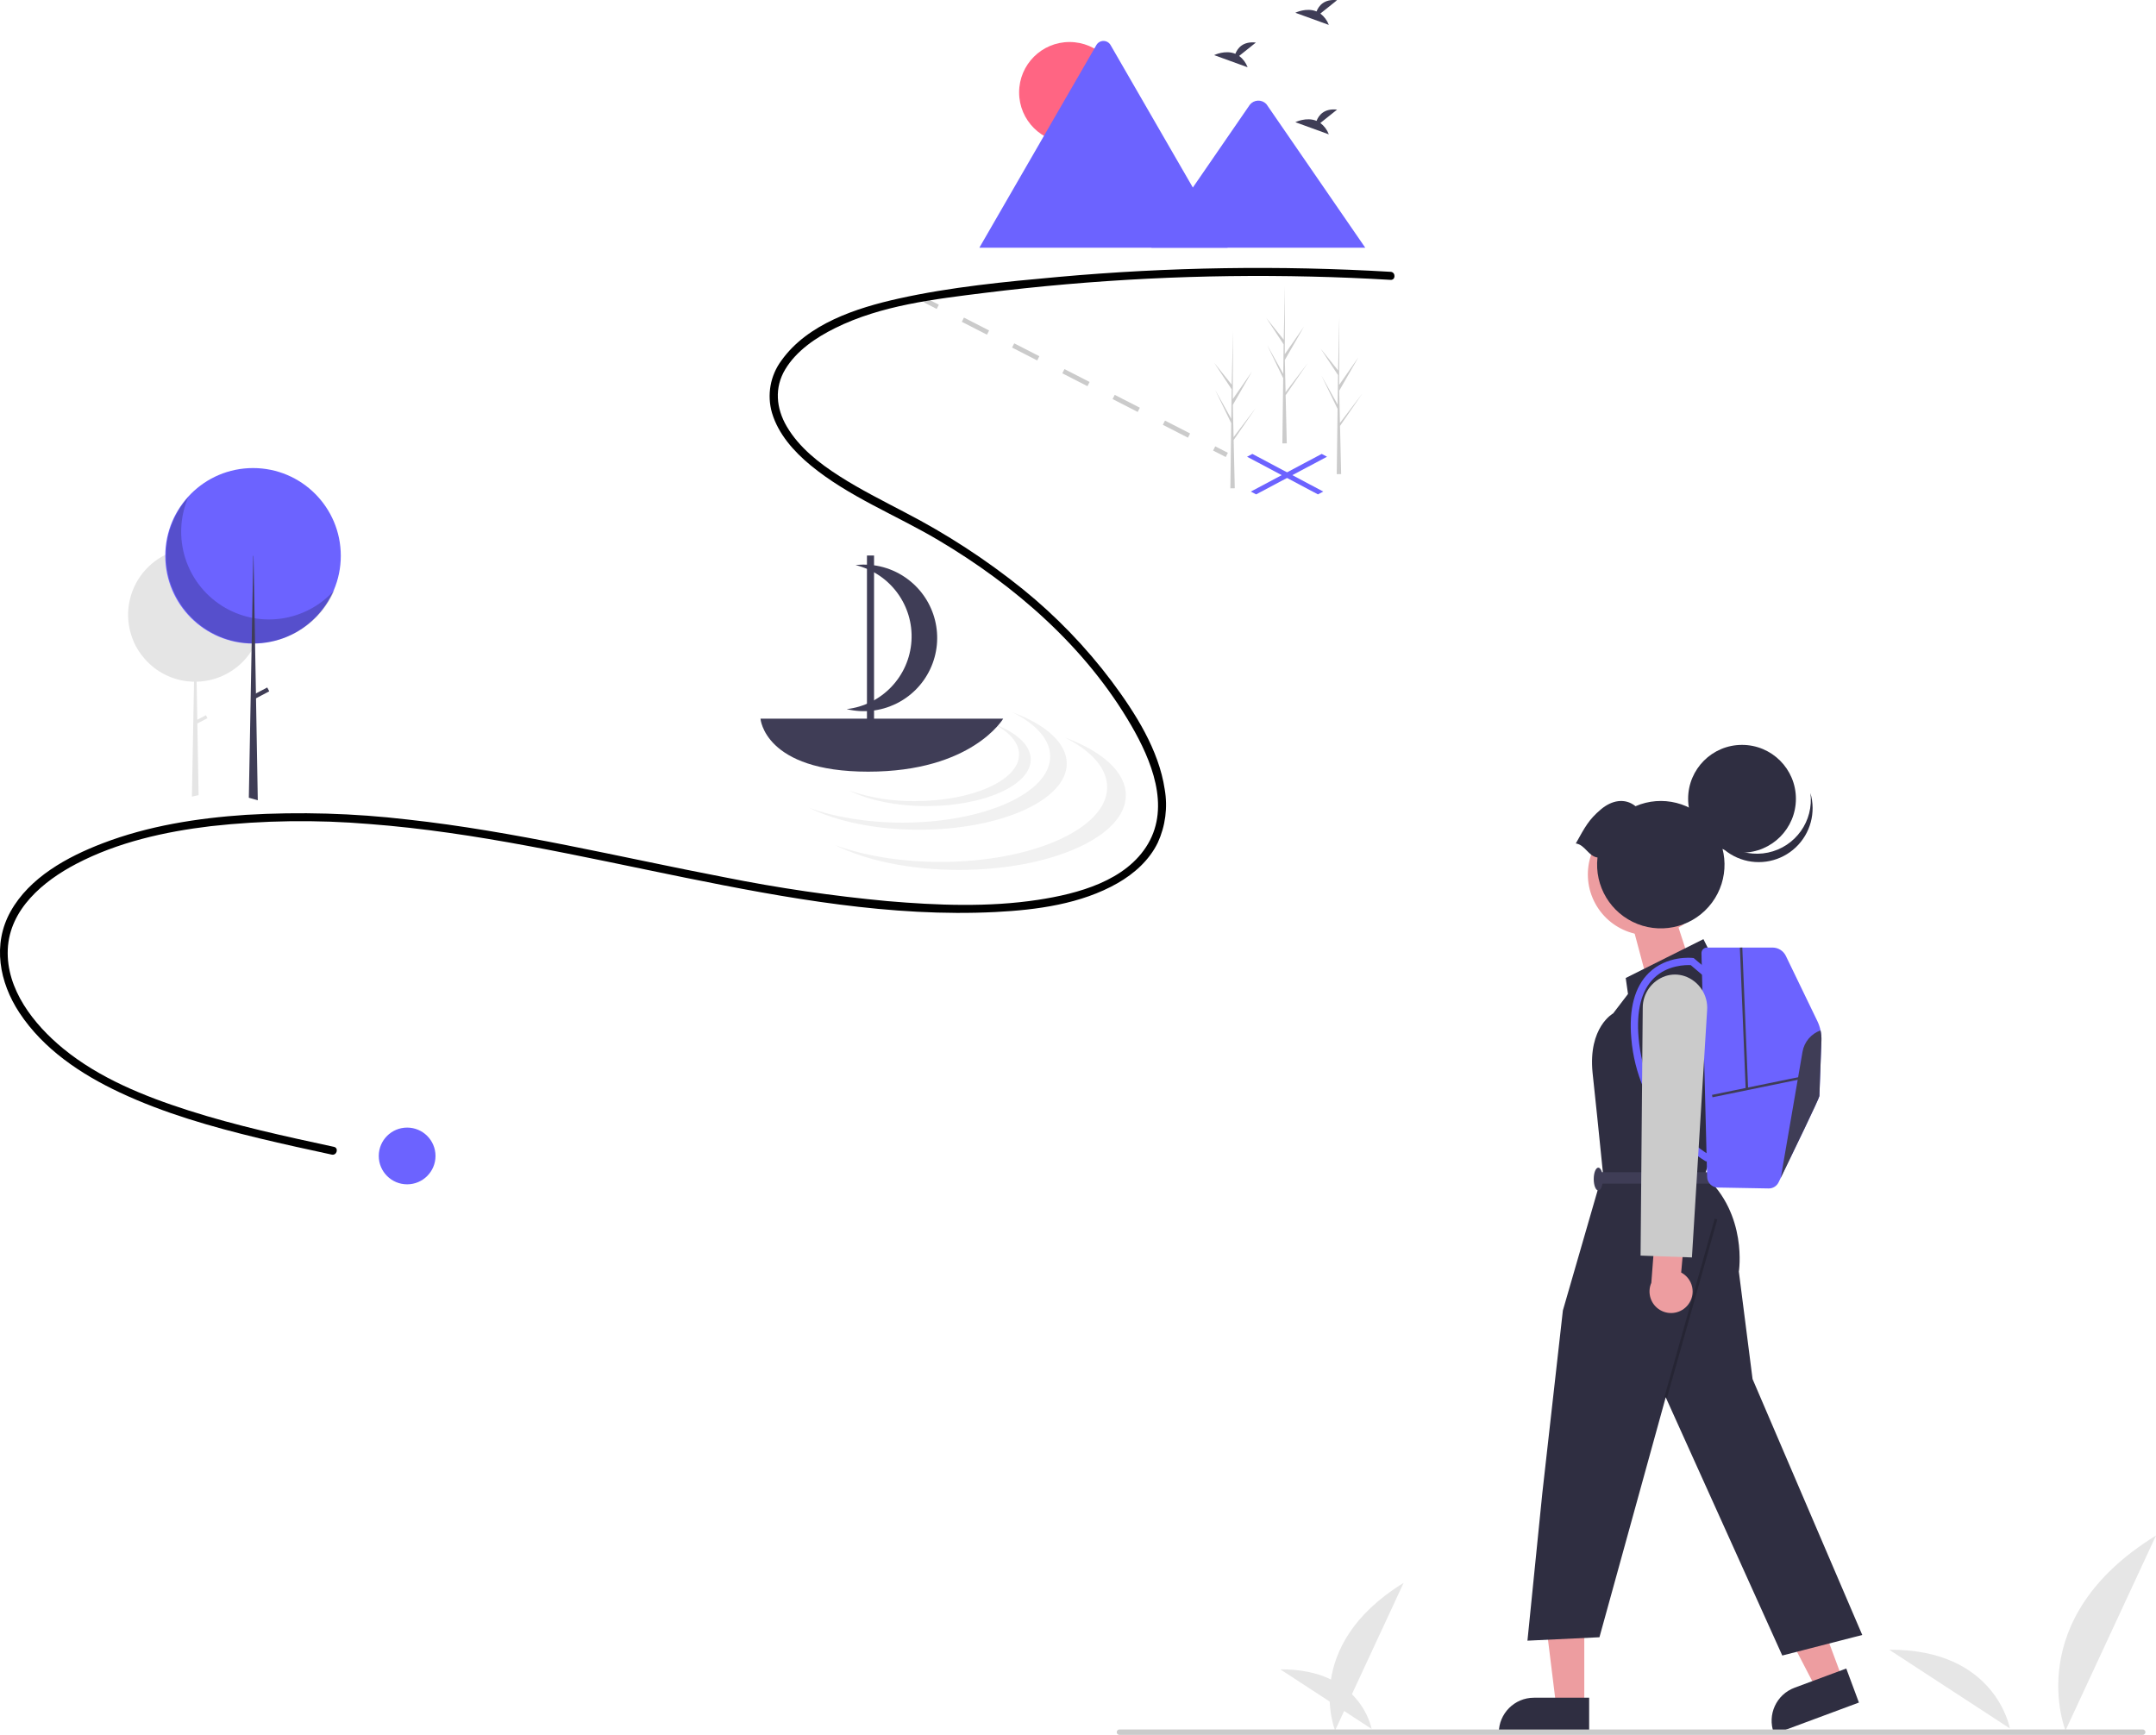
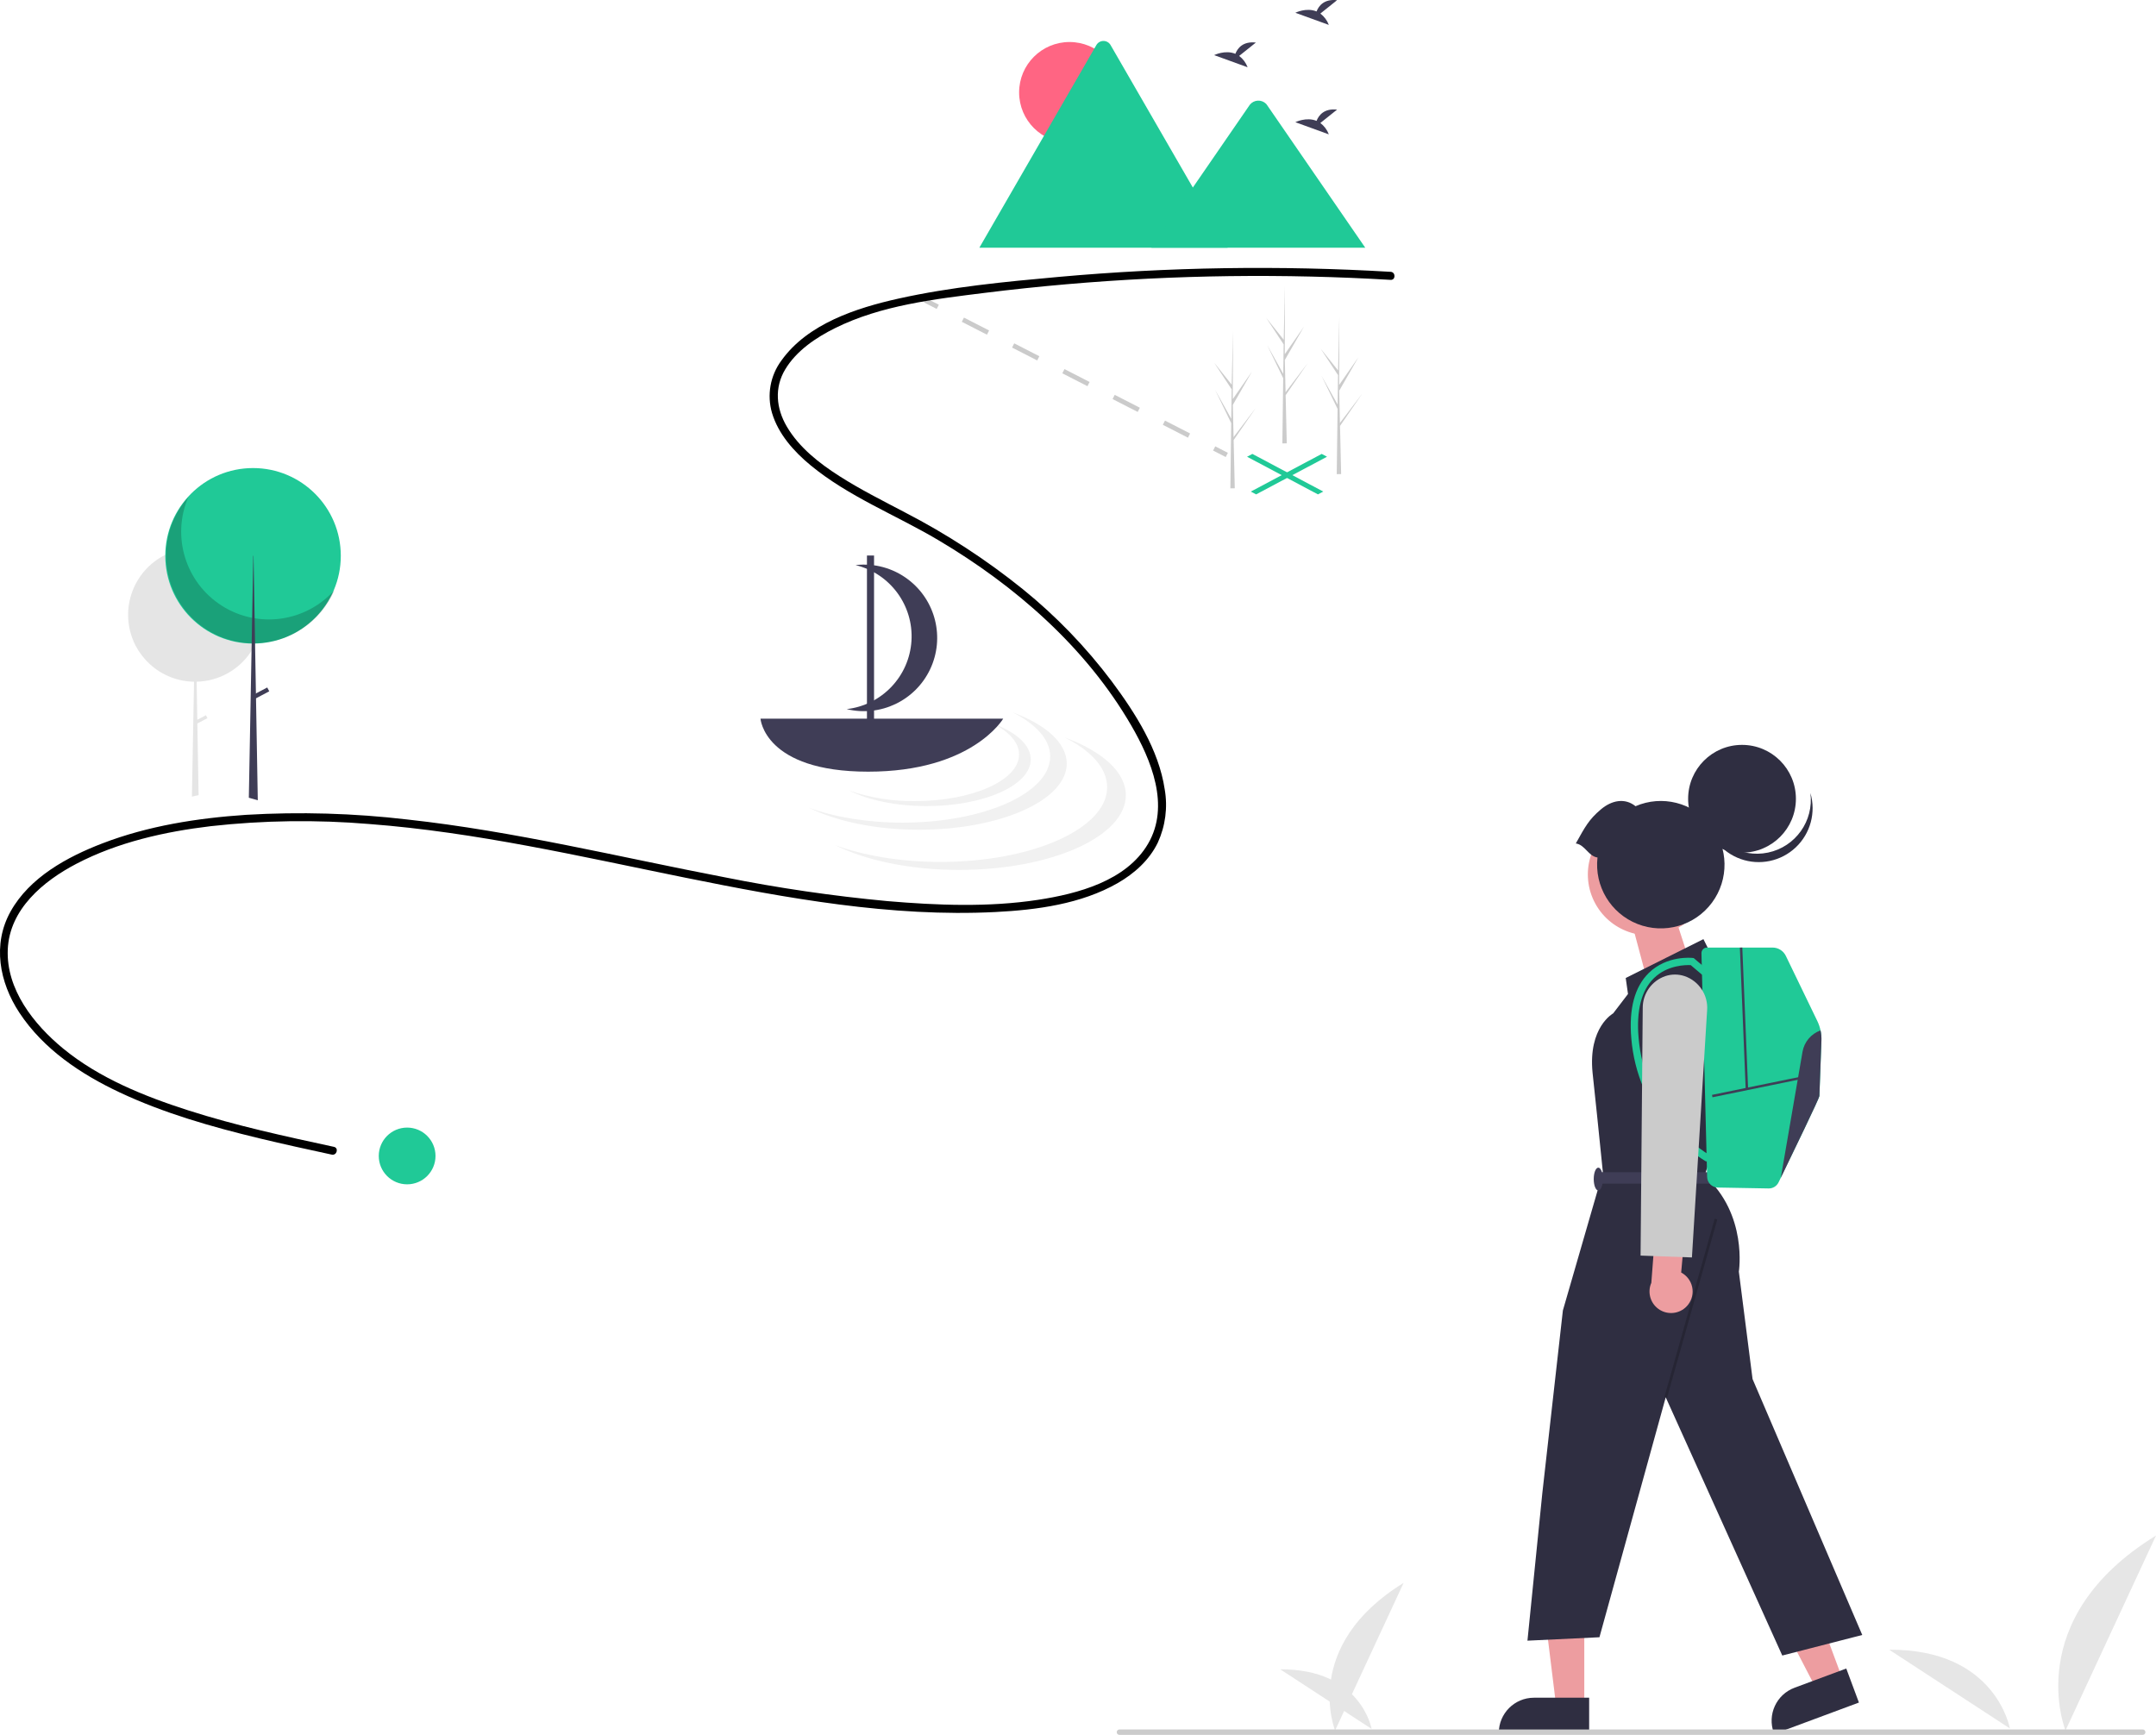
<svg xmlns="http://www.w3.org/2000/svg" width="800.249" height="643.989" viewBox="0 0 800.249 643.989" role="img" artist="Katerina Limpitsouni" source="https://undraw.co/">
  <g transform="translate(-543.986 -268)">
    <path d="M.805,0,16.947,2.188v12.96H0Z" transform="matrix(0.951, -0.309, 0.309, 0.951, 1149.774, 614.104)" fill="#ed9da0" />
    <path d="M710.357,771.186s-12.713-31.293,25.426-54.763Z" transform="translate(329.179 139.165)" fill="#e6e6e6" />
    <path d="M694.574,770.717s-3.878-22.3-33.894-22.113Z" transform="translate(358.516 139.065)" fill="#e6e6e6" />
    <path d="M982.31,771.131s-16.8-41.343,33.591-72.349Z" transform="translate(328.334 139.22)" fill="#e6e6e6" />
    <path d="M961.458,770.511s-5.123-29.467-44.779-29.214" transform="translate(328.53 139.088)" fill="#e6e6e6" />
    <g transform="translate(543.986 268)">
      <g transform="translate(462.878 168.495)">
-         <path d="M492.887,185.091l-26.31-13.975,1.969-1.047,26.31,13.977Z" transform="translate(-466.576 -170.069)" fill="#6c63ff" />
-         <path d="M469.424,185.091l-1.967-1.045,26.309-13.977,1.969,1.047Z" transform="translate(-466.064 -170.069)" fill="#6c63ff" />
+         <path d="M492.887,185.091l-26.31-13.975,1.969-1.047,26.31,13.977Z" transform="translate(-466.576 -170.069)" fill="#20C997" />
+         <path d="M469.424,185.091l-1.967-1.045,26.309-13.977,1.969,1.047Z" transform="translate(-466.064 -170.069)" fill="#20C997" />
      </g>
      <rect width="1.755" height="5.265" transform="translate(342.99 112.277) rotate(-62.868)" fill="#cbcbcb" />
      <path d="M626.038,289.839l-9.326-4.779.8-1.562,9.326,4.779Zm-18.653-9.558-9.327-4.78.8-1.562,9.327,4.78Zm-18.653-9.559-9.326-4.779.8-1.562,9.326,4.779Zm-18.653-9.558-9.327-4.779.8-1.562,9.327,4.779Zm-18.653-9.558-9.326-4.779.8-1.562,9.326,4.779Z" transform="translate(-185.101 -127.368)" fill="#cbcbcb" />
      <rect width="1.755" height="5.265" transform="translate(450.267 167.249) rotate(-62.868)" fill="#cbcbcb" />
      <path d="M281.4,355.843q0,.822-.053,1.631a24.705,24.705,0,0,1-2.315,8.969c-.01.024-.022.046-.033.069-.062.131-.126.261-.191.39a24.391,24.391,0,0,1-1.315,2.32,24.826,24.826,0,0,1-20.375,11.466l.246,14.133,3.2-1.688.572,1.088-3.753,1.976.459,26.248.005.351-2.478.552.005-.352.78-42.306a24.777,24.777,0,0,1-17.529-7.627c-.156-.161-.311-.328-.462-.493l-.017-.019a24.878,24.878,0,0,1-4.527-7c.024.027.05.053.074.081a24.857,24.857,0,0,1,11.785-32.03l.26-.127a24.876,24.876,0,0,1,32.227,9.783c.151.254.3.514.438.775a24.721,24.721,0,0,1,2.99,11.815Z" transform="translate(-184.134 -127.635)" fill="#e5e5e5" />
-       <circle cx="32.572" cy="32.572" r="32.572" transform="translate(61.35 173.745)" fill="#6c63ff" />
+       <circle cx="32.572" cy="32.572" r="32.572" transform="translate(61.35 173.745)" fill="#20C997" />
      <path d="M254.05,312.138a32.575,32.575,0,0,0,54.275,34.474,32.575,32.575,0,1,1-54.275-34.474Z" transform="translate(-184.178 -127.576)" opacity="0.2" style="isolation:isolate" />
      <path d="M95.973,297.7l-3.327-.933.007-.358,1-54.181.05-2.7v-.079l.174-9.466.252-13.72v0l.171-9.3h.092l.175,10.076.228,13.114.163,9.3v.069l.007.384v0l.316,18.138.033,1.8.653,37.49Z" transform="translate(-0.288 -0.644)" fill="#3f3d56" />
      <rect width="6.085" height="1.611" transform="translate(93.808 258.029) rotate(-27.766)" fill="#3f3d56" />
      <path d="M700.143,228.212a829.677,829.677,0,0,0-123.366,1.9c-19.77,1.787-39.854,3.717-59.259,8.03-15.63,3.474-33.77,9.344-43.508,23.018a22.221,22.221,0,0,0-3.469,19.453c2.322,7.8,8.1,14.284,14.25,19.366,14.158,11.7,31.725,18.5,47.417,27.8,28.651,16.967,54.872,39.835,71.7,68.886,7.406,12.783,14.451,29.781,6.2,43.867-8.079,13.8-26.114,18.554-40.822,20.8-18.435,2.81-37.424,2.048-55.936.474a582.811,582.811,0,0,1-60.462-8.856c-39.153-7.518-77.949-17.081-117.645-21.43a340.714,340.714,0,0,0-59.982-1.735c-18.068,1.219-36.291,4.077-53.264,10.592-13.08,5.02-27.022,12.616-34.087,25.283-6.81,12.211-4.154,26.292,3.262,37.558,8.923,13.555,22.836,22.844,37.3,29.633,16.47,7.73,34.087,12.741,51.725,17,8.946,2.161,17.94,4.115,26.935,6.059,1.876.405,2.678-2.477.8-2.884-18.14-3.92-36.332-7.852-54.021-13.526-16.369-5.251-33.121-11.977-46.526-23-10.845-8.92-21.156-21.948-20.516-36.761.645-14.933,13.174-25.359,25.454-31.777,15.347-8.02,32.783-11.927,49.868-13.969a303,303,0,0,1,58.907-.8c39.6,3.013,78.321,12.035,117.151,19.9,37.722,7.644,76.621,14.723,115.279,12.762,15.322-.777,31.74-2.973,45.269-10.707,6.194-3.541,11.78-8.535,14.928-15.034a33.669,33.669,0,0,0,2.573-19.783c-2.194-14.724-10.939-28.377-19.665-40.1A193.811,193.811,0,0,0,563.6,345.995a260.592,260.592,0,0,0-43.713-28.476c-8.213-4.324-16.542-8.482-24.368-13.49-7.5-4.8-14.907-10.58-19.489-18.375-3.964-6.742-4.691-14.437-.562-21.275,4.176-6.916,11.37-11.74,18.464-15.265,17.093-8.493,36.965-10.766,55.665-13.1a823.36,823.36,0,0,1,121.072-6.037q14.748.347,29.477,1.221c1.923.113,1.916-2.878,0-2.991Z" transform="translate(-183.986 -127.311)" />
      <path d="M675.564,132.036l6.21-4.967c-4.824-.532-6.807,2.1-7.618,4.181-3.769-1.565-7.872.486-7.872.486l12.425,4.511A9.4,9.4,0,0,0,675.564,132.036Z" transform="translate(-185.487 -127)" fill="#3f3d56" />
      <path d="M645.332,147.81l6.21-4.967c-4.824-.532-6.807,2.1-7.618,4.181-3.769-1.565-7.872.486-7.872.486l12.425,4.511a9.4,9.4,0,0,0-3.145-4.211Z" transform="translate(-185.393 -127.049)" fill="#3f3d56" />
      <path d="M675.564,172.784l6.21-4.967c-4.824-.532-6.807,2.1-7.618,4.181-3.769-1.565-7.872.486-7.872.486L678.71,177a9.4,9.4,0,0,0-3.145-4.211Z" transform="translate(-185.487 -127.127)" fill="#3f3d56" />
      <g transform="translate(363.521 15.2)">
        <circle cx="18.71" cy="18.71" r="18.71" transform="translate(14.748 0.395)" fill="#ff6583" />
-         <path d="M640.771,219.008H548.985a1.881,1.881,0,0,1-.343-.027l43.412-75.189a3.039,3.039,0,0,1,5.291,0l29.133,50.456,1.4,2.414Z" transform="translate(-548.642 -142.248)" fill="#6c63ff" />
-         <path d="M692.073,219.078H612.687l15.383-22.345,1.107-1.61L649.222,166a4.056,4.056,0,0,1,6.025-.36,3.616,3.616,0,0,1,.289.36Z" transform="translate(-548.841 -142.317)" fill="#6c63ff" />
+         <path d="M640.771,219.008H548.985a1.881,1.881,0,0,1-.343-.027l43.412-75.189a3.039,3.039,0,0,1,5.291,0l29.133,50.456,1.4,2.414Z" transform="translate(-548.642 -142.248)" fill="#20C997" />
+         <path d="M692.073,219.078H612.687l15.383-22.345,1.107-1.61L649.222,166a4.056,4.056,0,0,1,6.025-.36,3.616,3.616,0,0,1,.289.36Z" transform="translate(-548.841 -142.317)" fill="#20C997" />
      </g>
      <path d="M560.725,392.235c8.7,4.348,14,10.091,14,16.391,0,13.57-24.555,24.57-54.844,24.57-13.169,0-25.25-2.081-34.7-5.547,10.042,5.019,24.618,8.179,40.847,8.179,30.289,0,54.844-11,54.844-24.57C580.864,403.588,573.015,396.741,560.725,392.235Z" transform="translate(-184.924 -127.826)" fill="#f1f1f1" />
      <path d="M580.107,401.585c9.817,4.907,15.794,11.387,15.794,18.495,0,15.312-27.707,27.724-61.885,27.724-14.86,0-28.492-2.348-39.16-6.259,11.331,5.663,27.778,9.229,46.091,9.229,34.178,0,61.885-12.413,61.885-27.724C602.831,414.4,593.975,406.669,580.107,401.585Z" transform="translate(-184.954 -127.855)" fill="#f1f1f1" />
      <path d="M553.365,396.353c6.129,3.064,9.861,7.11,9.861,11.548,0,9.56-17.3,17.31-38.639,17.31a72.572,72.572,0,0,1-24.45-3.908c7.074,3.536,17.344,5.762,28.778,5.762,21.339,0,38.639-7.75,38.639-17.31C567.554,404.352,562.024,399.528,553.365,396.353Z" transform="translate(-184.97 -127.839)" fill="#f1f1f1" />
      <path d="M467.141,394.593s1.347,19.687,39.957,19.687,50.137-19.687,50.137-19.687Z" transform="translate(-184.867 -127.833)" fill="#3f3d56" />
      <path d="M522.043,342.76a27.1,27.1,0,0,0-19.523-5.34,27.2,27.2,0,0,1-3.293,53.462,27.2,27.2,0,0,0,22.816-48.122Z" transform="translate(-184.967 -127.655)" fill="#3f3d56" />
      <rect width="2.632" height="62.662" transform="translate(321.791 206.212)" fill="#3f3d56" />
      <path d="M682.947,287.021l-.014-.024-.036-1.531,8.247-11.974-8.237,10.828-.029.324-.282-12.239,7.123-12.414-7.143,10.264.075-25.356v-.084l0,.083-.473,19.984-6.492-8.117,6.471,9.839-.142,10.947-5.974-10.684,5.952,12.294-.079,6.087-.218,16.865-.016,1.26q.825.006,1.634-.027l-.374-16.2Z" transform="translate(-185.517 -127.367)" fill="#cbcbcb" />
      <path d="M643.336,292.3l-.014-.024-.036-1.531,8.247-11.974L643.3,289.6l-.03.324-.282-12.239,7.123-12.414-7.143,10.264.074-25.356V250.1l0,.083-.473,19.984-6.492-8.117,6.471,9.839-.142,10.947-5.974-10.684,5.952,12.294-.079,6.087-.218,16.865-.016,1.26q.825.006,1.634-.027l-.374-16.2Z" transform="translate(-185.393 -127.383)" fill="#cbcbcb" />
      <path d="M662.7,275.578l-.014-.024-.036-1.531,8.247-11.974-8.237,10.828-.03.324-.282-12.239,7.123-12.414-7.143,10.264.075-25.356v-.084l0,.083-.473,19.984-6.492-8.117,6.471,9.839-.142,10.947-5.974-10.684,5.952,12.294-.079,6.087-.218,16.865-.016,1.26q.825.006,1.634-.027l-.374-16.2Z" transform="translate(-185.454 -127.331)" fill="#cbcbcb" />
-       <circle cx="10.53" cy="10.53" r="10.53" transform="translate(140.588 418.567)" fill="#6c63ff" />
+       <circle cx="10.53" cy="10.53" r="10.53" transform="translate(140.588 418.567)" fill="#20C997" />
    </g>
    <path d="M715.31,625.3l-9.749,3.622-18.61-35.878L701.34,587.7Z" transform="translate(512.659 266.17)" fill="#ed9da0" />
    <path d="M905.3,760.932,873.866,772.61l-.148-.4a13.053,13.053,0,0,1,7.688-16.781h0l19.2-7.133Z" transform="translate(328.666 139.066)" fill="#2f2e41" />
    <path d="M619.114,635.449h-10.4l-4.948-40.113h15.349Z" transform="translate(512.918 266.146)" fill="#ed9da0" />
    <path d="M804.853,772.644H771.32v-.424a13.052,13.052,0,0,1,13.051-13.052h20.482Z" transform="translate(328.983 139.032)" fill="#2f2e41" />
    <path d="M850.7,483.483,847.3,476.7l-28.841,14.421.848,5.938-5.514,7.21s-9.331,5.09-7.634,22.055l1.7,16.117,2.121,20.783-14.845,51.32L787.5,682.4l-5.514,54.714,26.721-1.272,24.6-89.069,43.262,95.855L906.257,735,865.54,639.99l-5.09-39.869s3.393-21.207-12.724-35.627l2.545-7.634v-9.408l8.483-44.882Z" transform="translate(328.949 139.911)" fill="#2f2e41" />
    <rect width="68.746" height="0.997" transform="translate(1161.775 786.551) rotate(-74.249)" opacity="0.2" />
    <rect width="41.565" height="4.241" transform="translate(1137.23 703.132)" fill="#3f3d56" />
    <ellipse cx="1.697" cy="4.241" rx="1.697" ry="4.241" transform="translate(1135.535 701.436)" fill="#3f3d56" />
    <circle cx="22.611" cy="22.611" r="22.611" transform="translate(1125.285 583.588) rotate(-28.663)" fill="#ed9da0" />
    <circle cx="20.003" cy="20.003" r="20.003" transform="translate(1170.573 544.505)" fill="#2f2e41" />
    <path d="M887.217,422.285a20,20,0,1,1-39.021,8.2,20,20,0,0,0,39.021-8.2Z" transform="translate(328.743 140.081)" fill="#2f2e41" />
    <path d="M808.042,446.235a23.65,23.65,0,1,0,14.113-19.04c-3.95-3.186-8.848-2.2-12.83,1.164-4.5,3.8-5.839,6.413-9.331,12.665C803.428,441.506,804.608,445.753,808.042,446.235Z" transform="translate(328.893 140.071)" fill="#2f2e41" />
-     <path d="M891.3,514.4c-.253,6.7-.755,19.891-.755,20.564,0,.709-10,21.413-14.319,30.324v0c-.307.628-.583,1.2-.827,1.7a4.016,4.016,0,0,1-3.692,2.268l-18.878-.339A4.024,4.024,0,0,1,848.878,565l-2.106-83.055a2.053,2.053,0,0,1,2.051-2.106h24.346a5.474,5.474,0,0,1,4.925,3.091l11.685,24.174a15.451,15.451,0,0,1,1.523,7.3Z" transform="translate(328.748 139.901)" fill="#6c63ff" />
-     <path d="M848.467,559.314a54.064,54.064,0,0,1-12.9-10.9,59.821,59.821,0,0,1-14.909-34.78c-.96-11.038,1.23-19.243,6.51-24.386,6.711-6.539,15.845-5.589,16.231-5.545l.409.046L850,488.985l-1.751,2.07-5.537-4.685c-1.695-.085-8.615-.1-13.669,4.841-4.653,4.551-6.563,12.016-5.679,22.189a57.129,57.129,0,0,0,14.164,33.133,52.494,52.494,0,0,0,12.252,10.408Z" transform="translate(328.83 139.89)" fill="#6c63ff" />
+     <path d="M891.3,514.4c-.253,6.7-.755,19.891-.755,20.564,0,.709-10,21.413-14.319,30.324v0c-.307.628-.583,1.2-.827,1.7a4.016,4.016,0,0,1-3.692,2.268l-18.878-.339A4.024,4.024,0,0,1,848.878,565l-2.106-83.055a2.053,2.053,0,0,1,2.051-2.106h24.346a5.474,5.474,0,0,1,4.925,3.091l11.685,24.174a15.451,15.451,0,0,1,1.523,7.3Z" transform="translate(328.748 139.901)" fill="#20C997" />
+     <path d="M848.467,559.314a54.064,54.064,0,0,1-12.9-10.9,59.821,59.821,0,0,1-14.909-34.78c-.96-11.038,1.23-19.243,6.51-24.386,6.711-6.539,15.845-5.589,16.231-5.545l.409.046L850,488.985l-1.751,2.07-5.537-4.685c-1.695-.085-8.615-.1-13.669,4.841-4.653,4.551-6.563,12.016-5.679,22.189a57.129,57.129,0,0,0,14.164,33.133,52.494,52.494,0,0,0,12.252,10.408Z" transform="translate(328.83 139.89)" fill="#20C997" />
    <rect width="33.675" height="0.904" transform="matrix(0.98, -0.201, 0.201, 0.98, 1179.436, 674.427)" fill="#3f3d56" />
    <rect width="0.904" height="52.531" transform="matrix(0.999, -0.041, 0.041, 0.999, 1189.782, 619.766)" fill="#3f3d56" />
    <path d="M891.394,514.5c-.253,6.7-.755,19.891-.755,20.564,0,.709-10,21.413-14.319,30.324l8.052-46.753a10.306,10.306,0,0,1,6.692-7.948A15.165,15.165,0,0,1,891.394,514.5Z" transform="translate(328.656 139.805)" fill="#3f3d56" />
    <path d="M841.77,612.694a7.954,7.954,0,0,0-2.587-11.919l1.636-18.1-10.759-3.678-1.952,25.6a8,8,0,0,0,13.661,8.1Z" transform="translate(328.808 139.593)" fill="#ed9da0" />
    <path d="M843.166,594.9l-19.064-.691.806-91.935a12.41,12.41,0,0,1,8.407-11.812,11.275,11.275,0,0,1,7.09-.006,12.411,12.411,0,0,1,8.4,12.7Z" transform="translate(328.818 139.87)" fill="#cbcbcb" />
    <path d="M1009.8,772.994H629.983a1,1,0,0,1,0-1.994H1009.8a1,1,0,1,1,0,1.994Z" transform="translate(329.426 138.995)" fill="#cbcbcb" />
  </g>
</svg>
